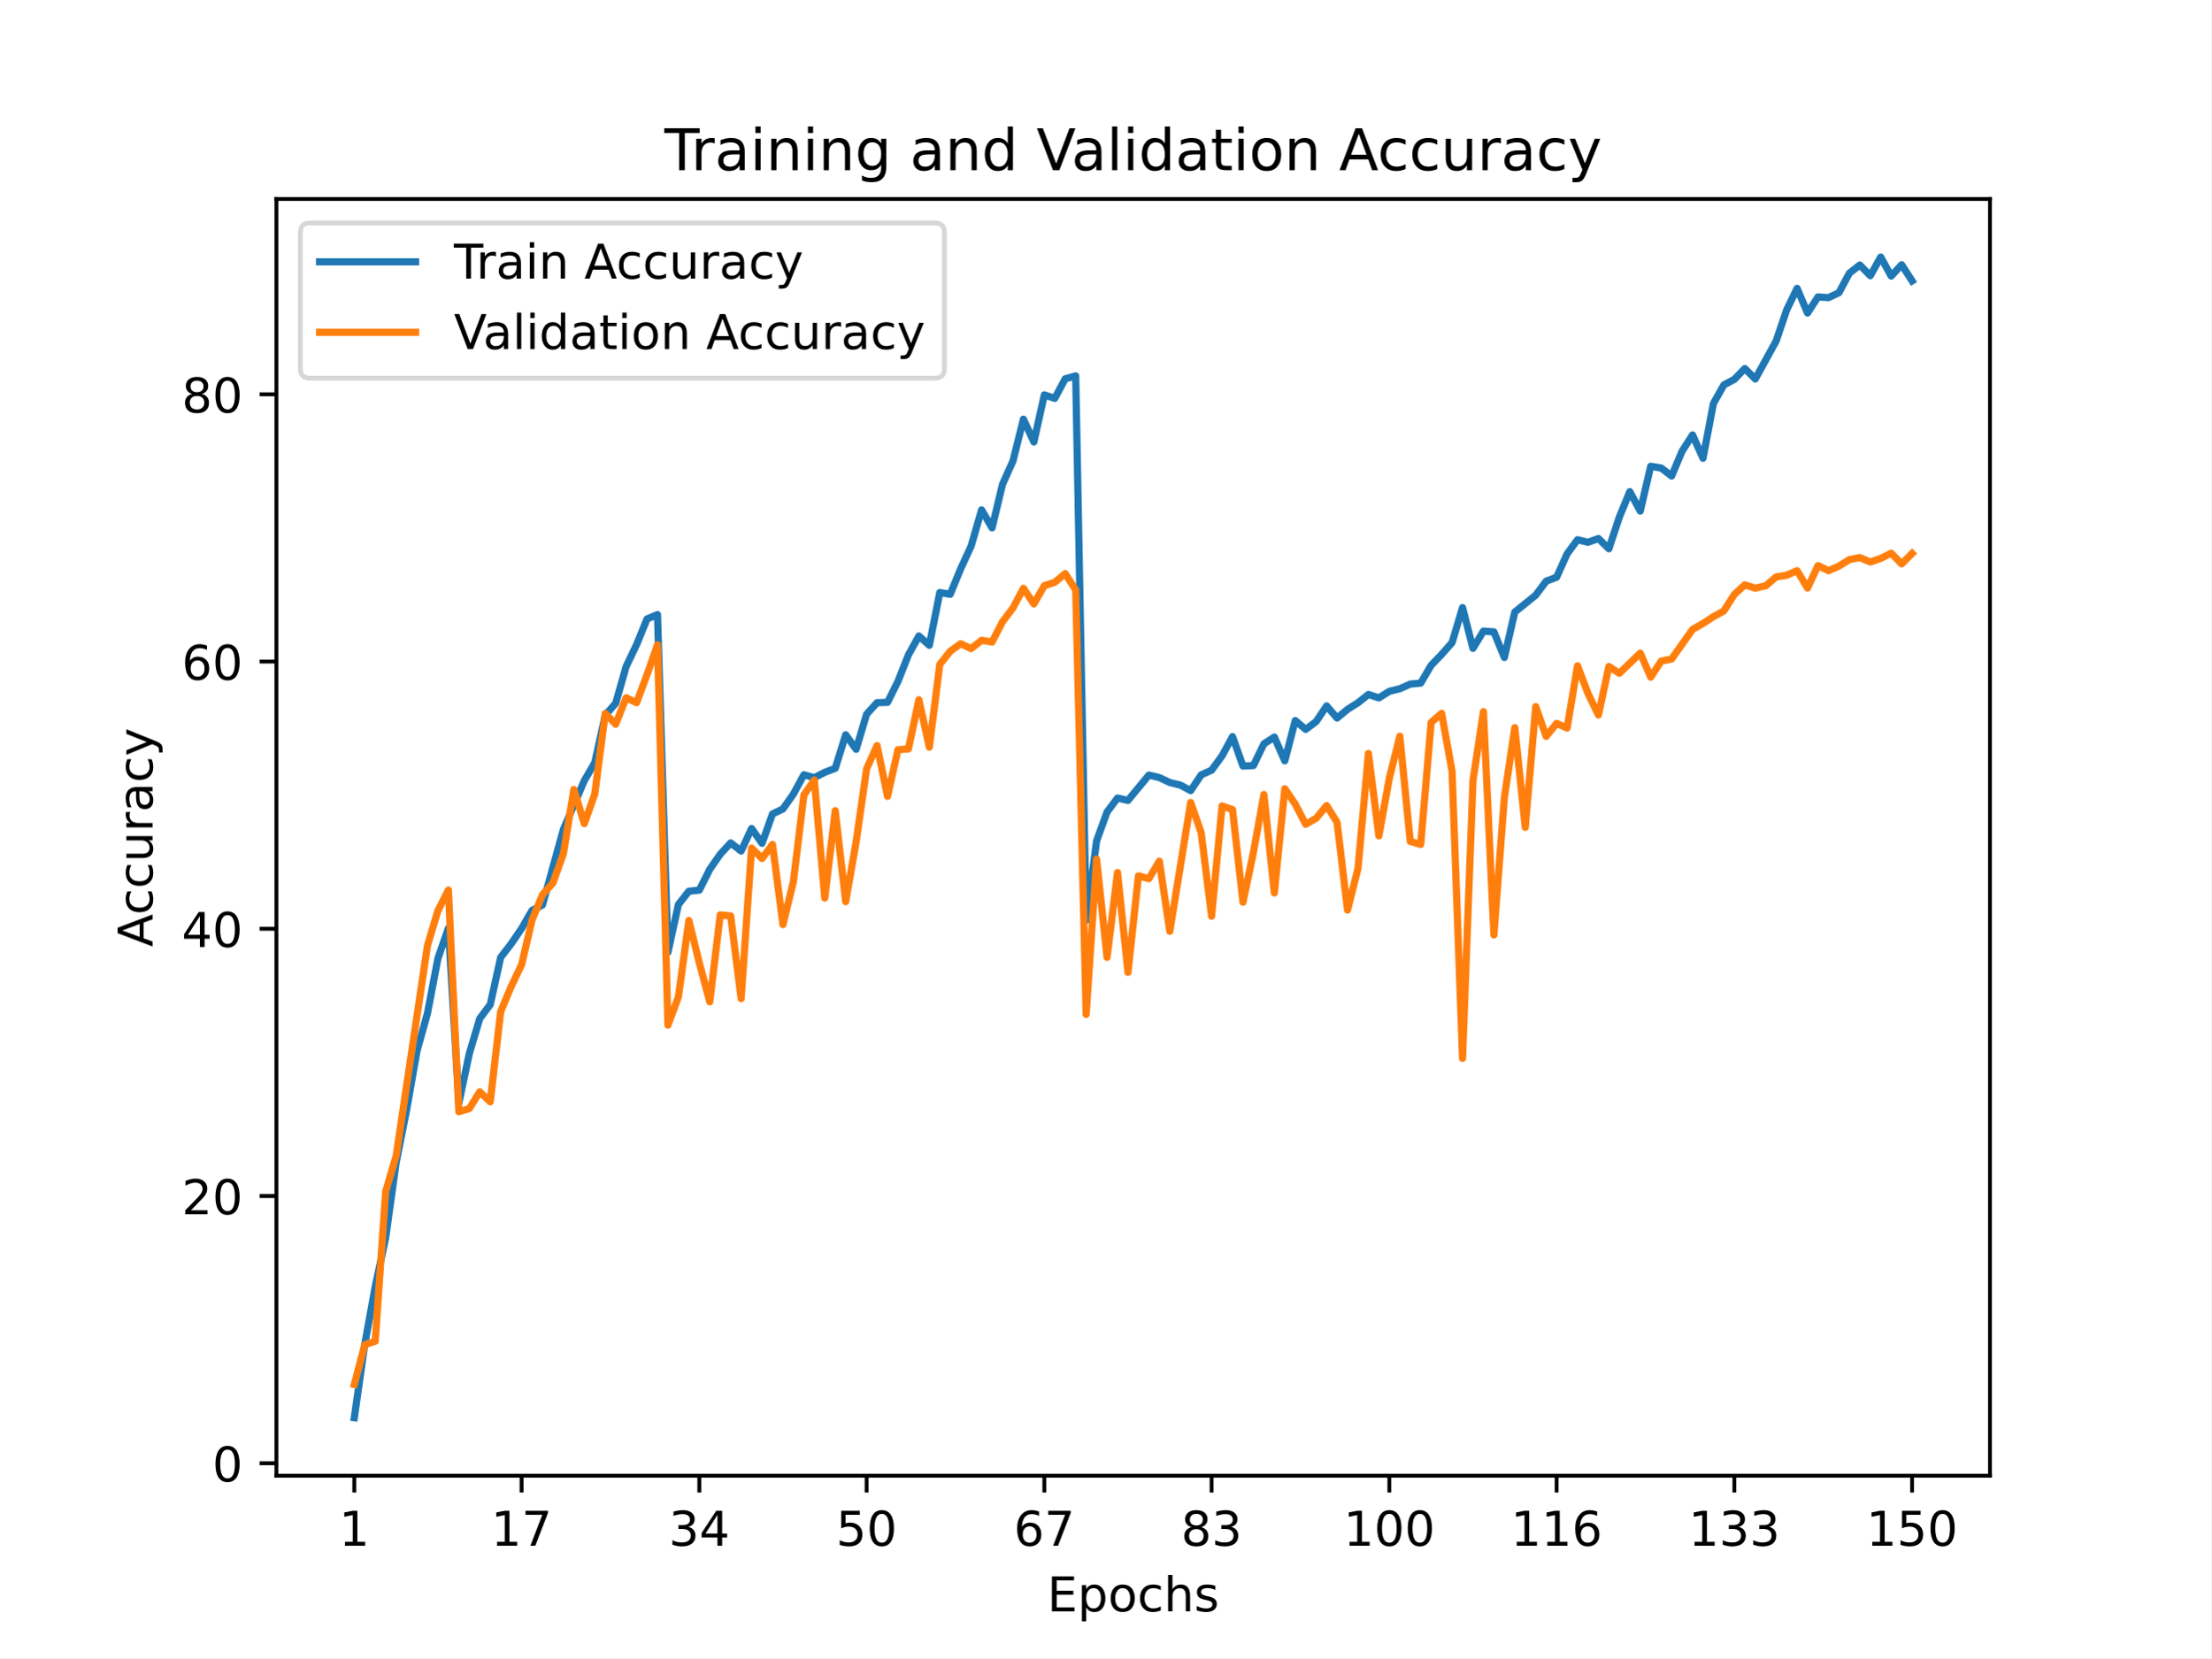
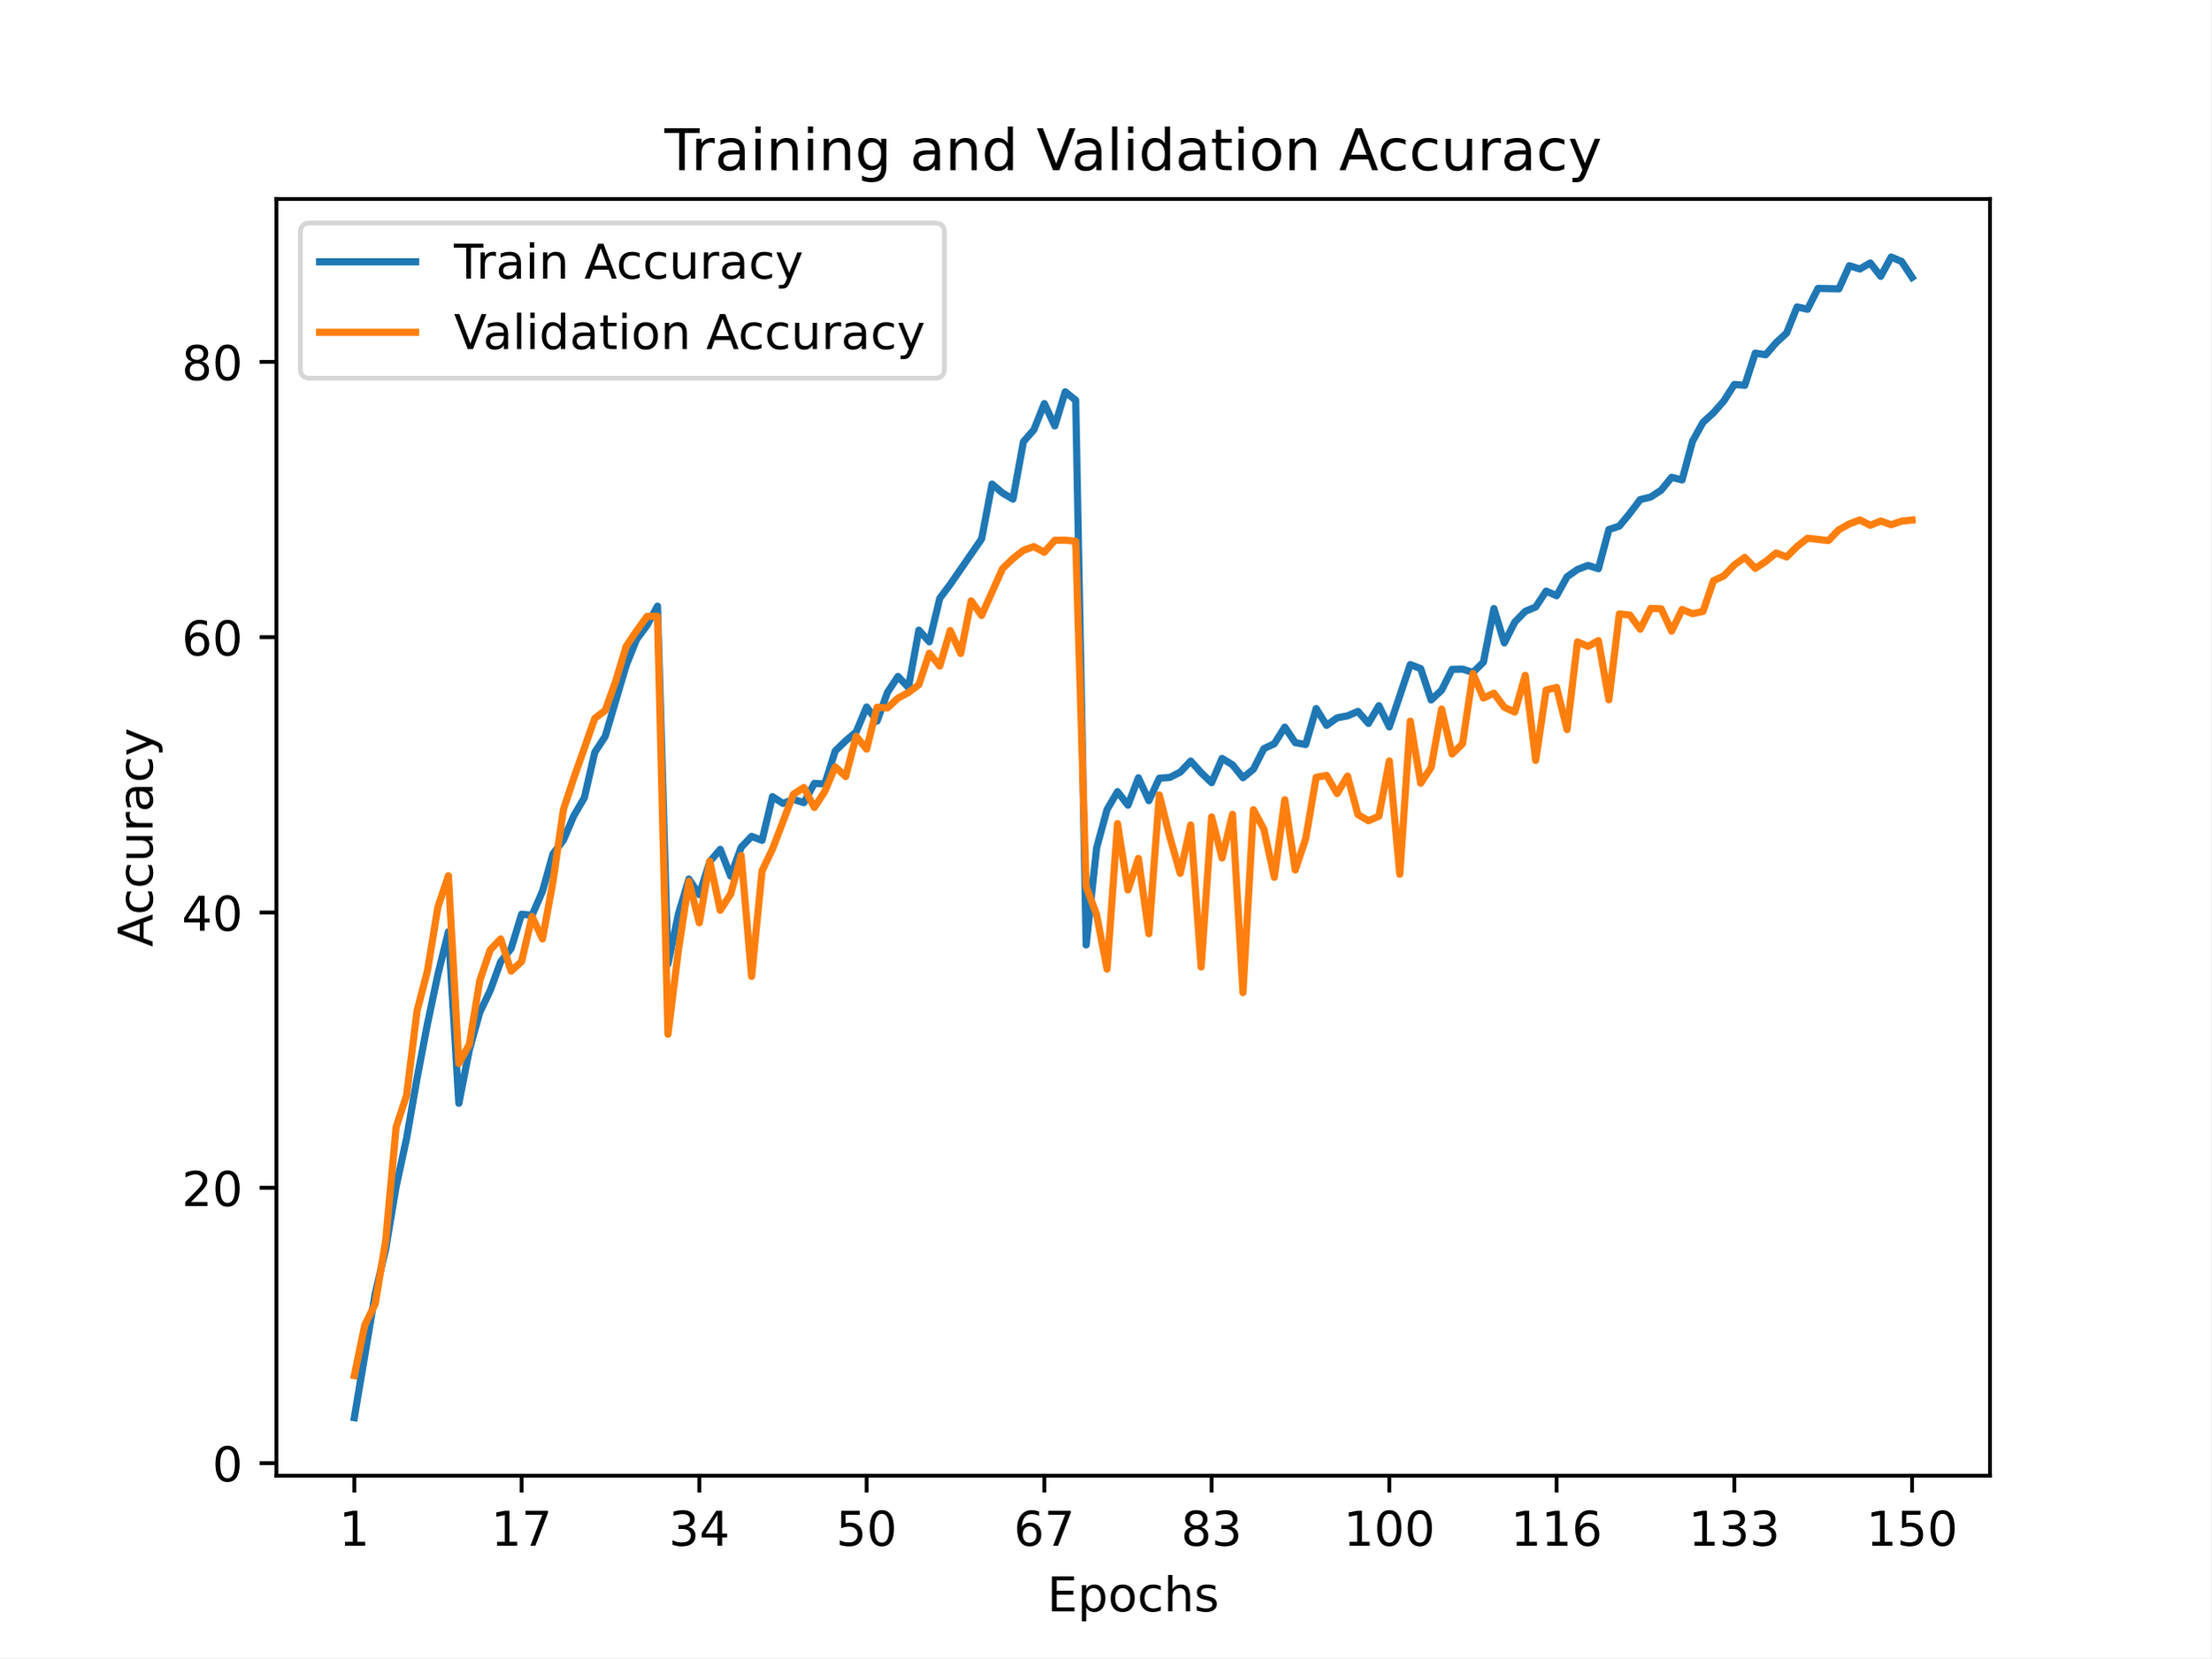
<svg xmlns="http://www.w3.org/2000/svg" xmlns:xlink="http://www.w3.org/1999/xlink" width="460.8pt" height="345.6pt" viewBox="0 0 460.8 345.6" version="1.1">
  <defs>
    <style type="text/css">*{stroke-linejoin: round; stroke-linecap: butt}</style>
  </defs>
  <g id="figure_1">
    <g id="patch_1">
      <path d="M 0 345.6  L 460.8 345.6  L 460.8 0  L 0 0  z " style="fill: #ffffff" />
    </g>
    <g id="axes_1">
      <g id="patch_2">
        <path d="M 57.6 307.584  L 414.72 307.584  L 414.72 41.472  L 57.6 41.472  z " style="fill: #ffffff" />
      </g>
      <g id="matplotlib.axis_1">
        <g id="xtick_1">
          <g id="line2d_1">
            <defs>
-               <path id="mcba96d8214" d="M 0 0  L 0 3.5  " style="stroke: #000000; stroke-width: 0.8" />
+               <path id="m0949c4ede4" d="M 0 0  L 0 3.5  " style="stroke: #000000; stroke-width: 0.8" />
            </defs>
            <g>
-               <use xlink:href="#mcba96d8214" x="73.833" y="307.584" style="stroke: #000000; stroke-width: 0.8" />
+               <use xlink:href="#m0949c4ede4" x="73.833" y="307.584" style="stroke: #000000; stroke-width: 0.8" />
            </g>
          </g>
          <g id="text_1">
            <g transform="translate(70.65148 322.1824) scale(0.1 -0.1)">
              <defs>
                <path id="DejaVuSans-31" d="M 794 531  L 1825 531  L 1825 4091  L 703 3866  L 703 4441  L 1819 4666  L 2450 4666  L 2450 531  L 3481 531  L 3481 0  L 794 0  L 794 531  z " transform="scale(0.015625)" />
              </defs>
              <use xlink:href="#DejaVuSans-31" />
            </g>
          </g>
        </g>
        <g id="xtick_2">
          <g id="line2d_2">
            <g>
-               <use xlink:href="#mcba96d8214" x="108.695" y="307.584" style="stroke: #000000; stroke-width: 0.8" />
+               <use xlink:href="#m0949c4ede4" x="108.695" y="307.584" style="stroke: #000000; stroke-width: 0.8" />
            </g>
          </g>
          <g id="text_2">
            <g transform="translate(102.3325 322.1824) scale(0.1 -0.1)">
              <defs>
                <path id="DejaVuSans-37" d="M 525 4666  L 3525 4666  L 3525 4397  L 1831 0  L 1172 0  L 2766 4134  L 525 4134  L 525 4666  z " transform="scale(0.015625)" />
              </defs>
              <use xlink:href="#DejaVuSans-31" />
              <use xlink:href="#DejaVuSans-37" x="63.623" />
            </g>
          </g>
        </g>
        <g id="xtick_3">
          <g id="line2d_3">
            <g>
-               <use xlink:href="#mcba96d8214" x="145.736" y="307.584" style="stroke: #000000; stroke-width: 0.8" />
+               <use xlink:href="#m0949c4ede4" x="145.736" y="307.584" style="stroke: #000000; stroke-width: 0.8" />
            </g>
          </g>
          <g id="text_3">
            <g transform="translate(139.3736 322.1824) scale(0.1 -0.1)">
              <defs>
                <path id="DejaVuSans-33" d="M 2597 2516  Q 3050 2419 3304 2112  Q 3559 1806 3559 1356  Q 3559 666 3084 287  Q 2609 -91 1734 -91  Q 1441 -91 1130 -33  Q 819 25 488 141  L 488 750  Q 750 597 1062 519  Q 1375 441 1716 441  Q 2309 441 2620 675  Q 2931 909 2931 1356  Q 2931 1769 2642 2001  Q 2353 2234 1838 2234  L 1294 2234  L 1294 2753  L 1863 2753  Q 2328 2753 2575 2939  Q 2822 3125 2822 3475  Q 2822 3834 2567 4026  Q 2313 4219 1838 4219  Q 1578 4219 1281 4162  Q 984 4106 628 3988  L 628 4550  Q 988 4650 1302 4700  Q 1616 4750 1894 4750  Q 2613 4750 3031 4423  Q 3450 4097 3450 3541  Q 3450 3153 3228 2886  Q 3006 2619 2597 2516  z " transform="scale(0.015625)" />
                <path id="DejaVuSans-34" d="M 2419 4116  L 825 1625  L 2419 1625  L 2419 4116  z M 2253 4666  L 3047 4666  L 3047 1625  L 3713 1625  L 3713 1100  L 3047 1100  L 3047 0  L 2419 0  L 2419 1100  L 313 1100  L 313 1709  L 2253 4666  z " transform="scale(0.015625)" />
              </defs>
              <use xlink:href="#DejaVuSans-33" />
              <use xlink:href="#DejaVuSans-34" x="63.623" />
            </g>
          </g>
        </g>
        <g id="xtick_4">
          <g id="line2d_4">
            <g>
-               <use xlink:href="#mcba96d8214" x="180.598" y="307.584" style="stroke: #000000; stroke-width: 0.8" />
+               <use xlink:href="#m0949c4ede4" x="180.598" y="307.584" style="stroke: #000000; stroke-width: 0.8" />
            </g>
          </g>
          <g id="text_4">
            <g transform="translate(174.2358 322.1824) scale(0.1 -0.1)">
              <defs>
                <path id="DejaVuSans-35" d="M 691 4666  L 3169 4666  L 3169 4134  L 1269 4134  L 1269 2991  Q 1406 3038 1543 3061  Q 1681 3084 1819 3084  Q 2600 3084 3056 2656  Q 3513 2228 3513 1497  Q 3513 744 3044 326  Q 2575 -91 1722 -91  Q 1428 -91 1123 -41  Q 819 9 494 109  L 494 744  Q 775 591 1075 516  Q 1375 441 1709 441  Q 2250 441 2565 725  Q 2881 1009 2881 1497  Q 2881 1984 2565 2268  Q 2250 2553 1709 2553  Q 1456 2553 1204 2497  Q 953 2441 691 2322  L 691 4666  z " transform="scale(0.015625)" />
                <path id="DejaVuSans-30" d="M 2034 4250  Q 1547 4250 1301 3770  Q 1056 3291 1056 2328  Q 1056 1369 1301 889  Q 1547 409 2034 409  Q 2525 409 2770 889  Q 3016 1369 3016 2328  Q 3016 3291 2770 3770  Q 2525 4250 2034 4250  z M 2034 4750  Q 2819 4750 3233 4129  Q 3647 3509 3647 2328  Q 3647 1150 3233 529  Q 2819 -91 2034 -91  Q 1250 -91 836 529  Q 422 1150 422 2328  Q 422 3509 836 4129  Q 1250 4750 2034 4750  z " transform="scale(0.015625)" />
              </defs>
              <use xlink:href="#DejaVuSans-35" />
              <use xlink:href="#DejaVuSans-30" x="63.623" />
            </g>
          </g>
        </g>
        <g id="xtick_5">
          <g id="line2d_5">
            <g>
-               <use xlink:href="#mcba96d8214" x="217.639" y="307.584" style="stroke: #000000; stroke-width: 0.8" />
+               <use xlink:href="#m0949c4ede4" x="217.639" y="307.584" style="stroke: #000000; stroke-width: 0.8" />
            </g>
          </g>
          <g id="text_5">
            <g transform="translate(211.2769 322.1824) scale(0.1 -0.1)">
              <defs>
                <path id="DejaVuSans-36" d="M 2113 2584  Q 1688 2584 1439 2293  Q 1191 2003 1191 1497  Q 1191 994 1439 701  Q 1688 409 2113 409  Q 2538 409 2786 701  Q 3034 994 3034 1497  Q 3034 2003 2786 2293  Q 2538 2584 2113 2584  z M 3366 4563  L 3366 3988  Q 3128 4100 2886 4159  Q 2644 4219 2406 4219  Q 1781 4219 1451 3797  Q 1122 3375 1075 2522  Q 1259 2794 1537 2939  Q 1816 3084 2150 3084  Q 2853 3084 3261 2657  Q 3669 2231 3669 1497  Q 3669 778 3244 343  Q 2819 -91 2113 -91  Q 1303 -91 875 529  Q 447 1150 447 2328  Q 447 3434 972 4092  Q 1497 4750 2381 4750  Q 2619 4750 2861 4703  Q 3103 4656 3366 4563  z " transform="scale(0.015625)" />
              </defs>
              <use xlink:href="#DejaVuSans-36" />
              <use xlink:href="#DejaVuSans-37" x="63.623" />
            </g>
          </g>
        </g>
        <g id="xtick_6">
          <g id="line2d_6">
            <g>
-               <use xlink:href="#mcba96d8214" x="252.502" y="307.584" style="stroke: #000000; stroke-width: 0.8" />
+               <use xlink:href="#m0949c4ede4" x="252.502" y="307.584" style="stroke: #000000; stroke-width: 0.8" />
            </g>
          </g>
          <g id="text_6">
            <g transform="translate(246.1392 322.1824) scale(0.1 -0.1)">
              <defs>
                <path id="DejaVuSans-38" d="M 2034 2216  Q 1584 2216 1326 1975  Q 1069 1734 1069 1313  Q 1069 891 1326 650  Q 1584 409 2034 409  Q 2484 409 2743 651  Q 3003 894 3003 1313  Q 3003 1734 2745 1975  Q 2488 2216 2034 2216  z M 1403 2484  Q 997 2584 770 2862  Q 544 3141 544 3541  Q 544 4100 942 4425  Q 1341 4750 2034 4750  Q 2731 4750 3128 4425  Q 3525 4100 3525 3541  Q 3525 3141 3298 2862  Q 3072 2584 2669 2484  Q 3125 2378 3379 2068  Q 3634 1759 3634 1313  Q 3634 634 3220 271  Q 2806 -91 2034 -91  Q 1263 -91 848 271  Q 434 634 434 1313  Q 434 1759 690 2068  Q 947 2378 1403 2484  z M 1172 3481  Q 1172 3119 1398 2916  Q 1625 2713 2034 2713  Q 2441 2713 2670 2916  Q 2900 3119 2900 3481  Q 2900 3844 2670 4047  Q 2441 4250 2034 4250  Q 1625 4250 1398 4047  Q 1172 3844 1172 3481  z " transform="scale(0.015625)" />
              </defs>
              <use xlink:href="#DejaVuSans-38" />
              <use xlink:href="#DejaVuSans-33" x="63.623" />
            </g>
          </g>
        </g>
        <g id="xtick_7">
          <g id="line2d_7">
            <g>
-               <use xlink:href="#mcba96d8214" x="289.543" y="307.584" style="stroke: #000000; stroke-width: 0.8" />
+               <use xlink:href="#m0949c4ede4" x="289.543" y="307.584" style="stroke: #000000; stroke-width: 0.8" />
            </g>
          </g>
          <g id="text_7">
            <g transform="translate(279.999 322.1824) scale(0.1 -0.1)">
              <use xlink:href="#DejaVuSans-31" />
              <use xlink:href="#DejaVuSans-30" x="63.623" />
              <use xlink:href="#DejaVuSans-30" x="127.246" />
            </g>
          </g>
        </g>
        <g id="xtick_8">
          <g id="line2d_8">
            <g>
-               <use xlink:href="#mcba96d8214" x="324.405" y="307.584" style="stroke: #000000; stroke-width: 0.8" />
+               <use xlink:href="#m0949c4ede4" x="324.405" y="307.584" style="stroke: #000000; stroke-width: 0.8" />
            </g>
          </g>
          <g id="text_8">
            <g transform="translate(314.8613 322.1824) scale(0.1 -0.1)">
              <use xlink:href="#DejaVuSans-31" />
              <use xlink:href="#DejaVuSans-31" x="63.623" />
              <use xlink:href="#DejaVuSans-36" x="127.246" />
            </g>
          </g>
        </g>
        <g id="xtick_9">
          <g id="line2d_9">
            <g>
-               <use xlink:href="#mcba96d8214" x="361.446" y="307.584" style="stroke: #000000; stroke-width: 0.8" />
+               <use xlink:href="#m0949c4ede4" x="361.446" y="307.584" style="stroke: #000000; stroke-width: 0.8" />
            </g>
          </g>
          <g id="text_9">
            <g transform="translate(351.9024 322.1824) scale(0.1 -0.1)">
              <use xlink:href="#DejaVuSans-31" />
              <use xlink:href="#DejaVuSans-33" x="63.623" />
              <use xlink:href="#DejaVuSans-33" x="127.246" />
            </g>
          </g>
        </g>
        <g id="xtick_10">
          <g id="line2d_10">
            <g>
-               <use xlink:href="#mcba96d8214" x="398.487" y="307.584" style="stroke: #000000; stroke-width: 0.8" />
+               <use xlink:href="#m0949c4ede4" x="398.487" y="307.584" style="stroke: #000000; stroke-width: 0.8" />
            </g>
          </g>
          <g id="text_10">
            <g transform="translate(388.9435 322.1824) scale(0.1 -0.1)">
              <use xlink:href="#DejaVuSans-31" />
              <use xlink:href="#DejaVuSans-35" x="63.623" />
              <use xlink:href="#DejaVuSans-30" x="127.246" />
            </g>
          </g>
        </g>
        <g id="text_11">
          <g transform="translate(218.2444 335.8606) scale(0.1 -0.1)">
            <defs>
              <path id="DejaVuSans-45" d="M 628 4666  L 3578 4666  L 3578 4134  L 1259 4134  L 1259 2753  L 3481 2753  L 3481 2222  L 1259 2222  L 1259 531  L 3634 531  L 3634 0  L 628 0  L 628 4666  z " transform="scale(0.015625)" />
              <path id="DejaVuSans-70" d="M 1159 525  L 1159 -1331  L 581 -1331  L 581 3500  L 1159 3500  L 1159 2969  Q 1341 3281 1617 3432  Q 1894 3584 2278 3584  Q 2916 3584 3314 3078  Q 3713 2572 3713 1747  Q 3713 922 3314 415  Q 2916 -91 2278 -91  Q 1894 -91 1617 61  Q 1341 213 1159 525  z M 3116 1747  Q 3116 2381 2855 2742  Q 2594 3103 2138 3103  Q 1681 3103 1420 2742  Q 1159 2381 1159 1747  Q 1159 1113 1420 752  Q 1681 391 2138 391  Q 2594 391 2855 752  Q 3116 1113 3116 1747  z " transform="scale(0.015625)" />
              <path id="DejaVuSans-6f" d="M 1959 3097  Q 1497 3097 1228 2736  Q 959 2375 959 1747  Q 959 1119 1226 758  Q 1494 397 1959 397  Q 2419 397 2687 759  Q 2956 1122 2956 1747  Q 2956 2369 2687 2733  Q 2419 3097 1959 3097  z M 1959 3584  Q 2709 3584 3137 3096  Q 3566 2609 3566 1747  Q 3566 888 3137 398  Q 2709 -91 1959 -91  Q 1206 -91 779 398  Q 353 888 353 1747  Q 353 2609 779 3096  Q 1206 3584 1959 3584  z " transform="scale(0.015625)" />
              <path id="DejaVuSans-63" d="M 3122 3366  L 3122 2828  Q 2878 2963 2633 3030  Q 2388 3097 2138 3097  Q 1578 3097 1268 2742  Q 959 2388 959 1747  Q 959 1106 1268 751  Q 1578 397 2138 397  Q 2388 397 2633 464  Q 2878 531 3122 666  L 3122 134  Q 2881 22 2623 -34  Q 2366 -91 2075 -91  Q 1284 -91 818 406  Q 353 903 353 1747  Q 353 2603 823 3093  Q 1294 3584 2113 3584  Q 2378 3584 2631 3529  Q 2884 3475 3122 3366  z " transform="scale(0.015625)" />
              <path id="DejaVuSans-68" d="M 3513 2113  L 3513 0  L 2938 0  L 2938 2094  Q 2938 2591 2744 2837  Q 2550 3084 2163 3084  Q 1697 3084 1428 2787  Q 1159 2491 1159 1978  L 1159 0  L 581 0  L 581 4863  L 1159 4863  L 1159 2956  Q 1366 3272 1645 3428  Q 1925 3584 2291 3584  Q 2894 3584 3203 3211  Q 3513 2838 3513 2113  z " transform="scale(0.015625)" />
              <path id="DejaVuSans-73" d="M 2834 3397  L 2834 2853  Q 2591 2978 2328 3040  Q 2066 3103 1784 3103  Q 1356 3103 1142 2972  Q 928 2841 928 2578  Q 928 2378 1081 2264  Q 1234 2150 1697 2047  L 1894 2003  Q 2506 1872 2764 1633  Q 3022 1394 3022 966  Q 3022 478 2636 193  Q 2250 -91 1575 -91  Q 1294 -91 989 -36  Q 684 19 347 128  L 347 722  Q 666 556 975 473  Q 1284 391 1588 391  Q 1994 391 2212 530  Q 2431 669 2431 922  Q 2431 1156 2273 1281  Q 2116 1406 1581 1522  L 1381 1569  Q 847 1681 609 1914  Q 372 2147 372 2553  Q 372 3047 722 3315  Q 1072 3584 1716 3584  Q 2034 3584 2315 3537  Q 2597 3491 2834 3397  z " transform="scale(0.015625)" />
            </defs>
            <use xlink:href="#DejaVuSans-45" />
            <use xlink:href="#DejaVuSans-70" x="63.184" />
            <use xlink:href="#DejaVuSans-6f" x="126.66" />
            <use xlink:href="#DejaVuSans-63" x="187.842" />
            <use xlink:href="#DejaVuSans-68" x="242.822" />
            <use xlink:href="#DejaVuSans-73" x="306.201" />
          </g>
        </g>
      </g>
      <g id="matplotlib.axis_2">
        <g id="ytick_1">
          <g id="line2d_11">
            <defs>
-               <path id="m7fd295e290" d="M 0 0  L -3.5 0  " style="stroke: #000000; stroke-width: 0.8" />
+               <path id="m1e1cb58f26" d="M 0 0  L -3.5 0  " style="stroke: #000000; stroke-width: 0.8" />
            </defs>
            <g>
-               <use xlink:href="#m7fd295e290" x="57.6" y="304.988" style="stroke: #000000; stroke-width: 0.8" />
+               <use xlink:href="#m1e1cb58f26" x="57.6" y="304.965" style="stroke: #000000; stroke-width: 0.8" />
            </g>
          </g>
          <g id="text_12">
-             <g transform="translate(44.2375 308.7871) scale(0.1 -0.1)">
+             <g transform="translate(44.2375 308.7645) scale(0.1 -0.1)">
              <use xlink:href="#DejaVuSans-30" />
            </g>
          </g>
        </g>
        <g id="ytick_2">
          <g id="line2d_12">
            <g>
-               <use xlink:href="#m7fd295e290" x="57.6" y="249.286" style="stroke: #000000; stroke-width: 0.8" />
+               <use xlink:href="#m1e1cb58f26" x="57.6" y="247.579" style="stroke: #000000; stroke-width: 0.8" />
            </g>
          </g>
          <g id="text_13">
-             <g transform="translate(37.875 253.0856) scale(0.1 -0.1)">
+             <g transform="translate(37.875 251.3784) scale(0.1 -0.1)">
              <defs>
                <path id="DejaVuSans-32" d="M 1228 531  L 3431 531  L 3431 0  L 469 0  L 469 531  Q 828 903 1448 1529  Q 2069 2156 2228 2338  Q 2531 2678 2651 2914  Q 2772 3150 2772 3378  Q 2772 3750 2511 3984  Q 2250 4219 1831 4219  Q 1534 4219 1204 4116  Q 875 4013 500 3803  L 500 4441  Q 881 4594 1212 4672  Q 1544 4750 1819 4750  Q 2544 4750 2975 4387  Q 3406 4025 3406 3419  Q 3406 3131 3298 2873  Q 3191 2616 2906 2266  Q 2828 2175 2409 1742  Q 1991 1309 1228 531  z " transform="scale(0.015625)" />
              </defs>
              <use xlink:href="#DejaVuSans-32" />
              <use xlink:href="#DejaVuSans-30" x="63.623" />
            </g>
          </g>
        </g>
        <g id="ytick_3">
          <g id="line2d_13">
            <g>
-               <use xlink:href="#m7fd295e290" x="57.6" y="193.585" style="stroke: #000000; stroke-width: 0.8" />
+               <use xlink:href="#m1e1cb58f26" x="57.6" y="190.193" style="stroke: #000000; stroke-width: 0.8" />
            </g>
          </g>
          <g id="text_14">
-             <g transform="translate(37.875 197.3841) scale(0.1 -0.1)">
+             <g transform="translate(37.875 193.9922) scale(0.1 -0.1)">
              <use xlink:href="#DejaVuSans-34" />
              <use xlink:href="#DejaVuSans-30" x="63.623" />
            </g>
          </g>
        </g>
        <g id="ytick_4">
          <g id="line2d_14">
            <g>
-               <use xlink:href="#m7fd295e290" x="57.6" y="137.883" style="stroke: #000000; stroke-width: 0.8" />
+               <use xlink:href="#m1e1cb58f26" x="57.6" y="132.807" style="stroke: #000000; stroke-width: 0.8" />
            </g>
          </g>
          <g id="text_15">
-             <g transform="translate(37.875 141.6826) scale(0.1 -0.1)">
+             <g transform="translate(37.875 136.606) scale(0.1 -0.1)">
              <use xlink:href="#DejaVuSans-36" />
              <use xlink:href="#DejaVuSans-30" x="63.623" />
            </g>
          </g>
        </g>
        <g id="ytick_5">
          <g id="line2d_15">
            <g>
-               <use xlink:href="#m7fd295e290" x="57.6" y="82.182" style="stroke: #000000; stroke-width: 0.8" />
+               <use xlink:href="#m1e1cb58f26" x="57.6" y="75.421" style="stroke: #000000; stroke-width: 0.8" />
            </g>
          </g>
          <g id="text_16">
-             <g transform="translate(37.875 85.98108) scale(0.1 -0.1)">
+             <g transform="translate(37.875 79.21987) scale(0.1 -0.1)">
              <use xlink:href="#DejaVuSans-38" />
              <use xlink:href="#DejaVuSans-30" x="63.623" />
            </g>
          </g>
        </g>
        <g id="text_17">
          <g transform="translate(31.79531 197.3561) rotate(-90) scale(0.1 -0.1)">
            <defs>
              <path id="DejaVuSans-41" d="M 2188 4044  L 1331 1722  L 3047 1722  L 2188 4044  z M 1831 4666  L 2547 4666  L 4325 0  L 3669 0  L 3244 1197  L 1141 1197  L 716 0  L 50 0  L 1831 4666  z " transform="scale(0.015625)" />
              <path id="DejaVuSans-75" d="M 544 1381  L 544 3500  L 1119 3500  L 1119 1403  Q 1119 906 1312 657  Q 1506 409 1894 409  Q 2359 409 2629 706  Q 2900 1003 2900 1516  L 2900 3500  L 3475 3500  L 3475 0  L 2900 0  L 2900 538  Q 2691 219 2414 64  Q 2138 -91 1772 -91  Q 1169 -91 856 284  Q 544 659 544 1381  z M 1991 3584  L 1991 3584  z " transform="scale(0.015625)" />
              <path id="DejaVuSans-72" d="M 2631 2963  Q 2534 3019 2420 3045  Q 2306 3072 2169 3072  Q 1681 3072 1420 2755  Q 1159 2438 1159 1844  L 1159 0  L 581 0  L 581 3500  L 1159 3500  L 1159 2956  Q 1341 3275 1631 3429  Q 1922 3584 2338 3584  Q 2397 3584 2469 3576  Q 2541 3569 2628 3553  L 2631 2963  z " transform="scale(0.015625)" />
              <path id="DejaVuSans-61" d="M 2194 1759  Q 1497 1759 1228 1600  Q 959 1441 959 1056  Q 959 750 1161 570  Q 1363 391 1709 391  Q 2188 391 2477 730  Q 2766 1069 2766 1631  L 2766 1759  L 2194 1759  z M 3341 1997  L 3341 0  L 2766 0  L 2766 531  Q 2569 213 2275 61  Q 1981 -91 1556 -91  Q 1019 -91 701 211  Q 384 513 384 1019  Q 384 1609 779 1909  Q 1175 2209 1959 2209  L 2766 2209  L 2766 2266  Q 2766 2663 2505 2880  Q 2244 3097 1772 3097  Q 1472 3097 1187 3025  Q 903 2953 641 2809  L 641 3341  Q 956 3463 1253 3523  Q 1550 3584 1831 3584  Q 2591 3584 2966 3190  Q 3341 2797 3341 1997  z " transform="scale(0.015625)" />
              <path id="DejaVuSans-79" d="M 2059 -325  Q 1816 -950 1584 -1140  Q 1353 -1331 966 -1331  L 506 -1331  L 506 -850  L 844 -850  Q 1081 -850 1212 -737  Q 1344 -625 1503 -206  L 1606 56  L 191 3500  L 800 3500  L 1894 763  L 2988 3500  L 3597 3500  L 2059 -325  z " transform="scale(0.015625)" />
            </defs>
            <use xlink:href="#DejaVuSans-41" />
            <use xlink:href="#DejaVuSans-63" x="66.658" />
            <use xlink:href="#DejaVuSans-63" x="121.639" />
            <use xlink:href="#DejaVuSans-75" x="176.619" />
            <use xlink:href="#DejaVuSans-72" x="239.998" />
            <use xlink:href="#DejaVuSans-61" x="281.111" />
            <use xlink:href="#DejaVuSans-63" x="342.391" />
            <use xlink:href="#DejaVuSans-79" x="397.371" />
          </g>
        </g>
      </g>
      <g id="line2d_16">
-         <path d="M 73.833 295.488  L 76.012 280.206  L 78.191 268.186  L 80.369 257.981  L 82.548 242.315  L 84.727 231.37  L 86.906 219.015  L 89.085 211.181  L 91.264 199.757  L 93.443 193.468  L 95.622 229.877  L 97.801 219.6  L 99.979 212.292  L 102.158 209.399  L 104.337 199.551  L 106.516 196.729  L 108.695 193.535  L 110.874 189.755  L 113.053 188.619  L 117.411 172.869  L 121.768 162.712  L 123.947 158.966  L 126.126 149.074  L 128.305 146.59  L 130.484 138.928  L 132.663 134.363  L 134.842 129.005  L 137.021 128.094  L 139.199 198.462  L 141.378 188.533  L 143.557 185.759  L 145.736 185.536  L 147.915 181.189  L 150.094 178.05  L 152.273 175.688  L 154.452 177.381  L 156.631 172.686  L 158.809 175.774  L 160.988 169.653  L 163.167 168.603  L 165.346 165.503  L 167.525 161.49  L 169.704 162.086  L 171.883 160.974  L 174.062 160.147  L 176.241 153.146  L 178.419 156.17  L 180.598 148.859  L 182.777 146.461  L 184.956 146.395  L 187.135 142.011  L 189.314 136.496  L 191.493 132.558  L 193.672 134.497  L 195.851 123.504  L 198.029 123.855  L 200.208 118.538  L 202.387 113.812  L 204.566 106.267  L 206.745 110.021  L 208.924 100.95  L 211.103 96.082  L 213.282 87.368  L 215.461 92.116  L 217.639 82.304  L 219.818 83.026  L 221.997 78.951  L 224.176 78.344  L 226.355 191.802  L 228.534 175.259  L 230.713 169.241  L 232.892 166.341  L 235.071 166.826  L 239.428 161.551  L 241.607 162.066  L 243.786 163.099  L 245.965 163.631  L 248.144 164.787  L 250.323 161.52  L 252.502 160.526  L 254.681 157.535  L 256.859 153.533  L 259.038 159.674  L 261.217 159.565  L 263.396 155.053  L 265.575 153.622  L 267.754 158.588  L 269.933 150.188  L 272.112 152.023  L 274.291 150.397  L 276.469 147.133  L 278.648 149.659  L 280.827 147.851  L 283.006 146.475  L 285.185 144.74  L 287.364 145.462  L 289.543 144.091  L 291.722 143.554  L 293.901 142.585  L 296.079 142.381  L 298.258 138.672  L 300.437 136.402  L 302.616 133.942  L 304.795 126.643  L 306.974 135.137  L 309.153 131.539  L 311.332 131.698  L 313.511 137.039  L 315.689 127.567  L 320.047 124.055  L 322.226 121.134  L 324.405 120.304  L 326.584 115.452  L 328.763 112.489  L 330.942 113.021  L 333.121 112.244  L 335.299 114.377  L 337.478 107.777  L 339.657 102.471  L 341.836 106.521  L 344.015 97.179  L 346.194 97.547  L 348.373 99.218  L 350.552 94.038  L 352.731 90.651  L 354.909 95.522  L 357.088 84.079  L 359.267 80.221  L 361.446 79.065  L 363.625 76.809  L 365.804 78.996  L 370.162 71.058  L 372.341 64.616  L 374.519 60.105  L 376.698 65.24  L 378.877 61.881  L 381.056 62.04  L 383.235 61.01  L 385.414 56.938  L 387.593 55.233  L 389.772 57.464  L 391.951 53.568  L 394.129 57.548  L 396.308 55.181  L 398.487 58.545  L 398.487 58.545  " clip-path="url(#p3bc4aa1abd)" style="fill: none; stroke: #1f77b4; stroke-width: 1.5; stroke-linecap: square" />
+         <path d="M 73.833 295.488  L 78.191 269.615  L 80.369 260.359  L 82.548 247.327  L 84.727 237.258  L 86.906 224.76  L 89.085 213.377  L 91.264 203.053  L 93.443 194.216  L 95.622 229.964  L 97.801 218.846  L 99.979 211.01  L 102.158 206.453  L 104.337 200.462  L 106.516 197.685  L 108.695 190.555  L 110.874 190.775  L 113.053 185.763  L 115.232 177.978  L 117.411 175.118  L 119.589 170.01  L 121.768 166.292  L 123.947 156.803  L 126.126 153.472  L 130.484 138.698  L 132.663 133.275  L 134.842 130.325  L 137.021 126.337  L 139.199 200.927  L 141.378 190.511  L 143.557 183.223  L 145.736 186.48  L 147.915 179.594  L 150.094 177.029  L 152.273 182.609  L 154.452 176.607  L 156.631 174.329  L 158.809 175.155  L 160.988 166.039  L 163.167 167.459  L 165.346 166.61  L 167.525 167.296  L 169.704 163.287  L 171.883 163.405  L 174.062 156.525  L 176.241 154.413  L 178.419 152.559  L 180.598 147.36  L 182.777 150.312  L 184.956 144.301  L 187.135 140.984  L 189.314 143.286  L 191.493 131.338  L 193.672 133.768  L 195.851 124.698  L 198.029 121.8  L 204.566 112.326  L 206.745 100.892  L 208.924 102.754  L 211.103 104.033  L 213.282 92.068  L 215.461 89.572  L 217.639 84.118  L 219.818 88.777  L 221.997 81.661  L 224.176 83.423  L 226.355 196.956  L 228.534 176.733  L 230.713 168.739  L 232.892 165.006  L 235.071 167.827  L 237.249 162.111  L 239.428 166.883  L 241.607 162.2  L 243.786 162.042  L 245.965 160.938  L 248.144 158.625  L 250.323 161.061  L 252.502 163.133  L 254.681 158.08  L 256.859 159.411  L 259.038 162.102  L 261.217 160.329  L 263.396 156.037  L 265.575 155.012  L 267.754 151.552  L 269.933 154.794  L 272.112 155.176  L 274.291 147.69  L 276.469 151.188  L 278.648 149.618  L 280.827 149.208  L 283.006 148.27  L 285.185 150.777  L 287.364 147.087  L 289.543 151.509  L 293.901 138.517  L 296.079 139.352  L 298.258 145.894  L 300.437 143.851  L 302.616 139.507  L 304.795 139.455  L 306.974 140.155  L 309.153 138.012  L 311.332 126.842  L 313.511 133.995  L 315.689 129.662  L 317.868 127.418  L 320.047 126.509  L 322.226 123.195  L 324.405 124.17  L 326.584 120.205  L 328.763 118.684  L 330.942 117.849  L 333.121 118.521  L 335.299 110.372  L 337.478 109.649  L 339.657 107  L 341.836 104.117  L 344.015 103.594  L 346.194 102.16  L 348.373 99.48  L 350.552 100.034  L 352.731 91.959  L 354.909 88.031  L 357.088 86.037  L 359.267 83.555  L 361.446 80.129  L 363.625 80.307  L 365.804 73.599  L 367.983 73.934  L 370.162 71.412  L 372.341 69.404  L 374.519 63.964  L 376.698 64.451  L 378.877 60.113  L 383.235 60.205  L 385.414 55.384  L 387.593 56.061  L 389.772 54.808  L 391.951 57.591  L 394.129 53.568  L 396.308 54.509  L 398.487 57.809  L 398.487 57.809  " clip-path="url(#pde2c74b441)" style="fill: none; stroke: #1f77b4; stroke-width: 1.5; stroke-linecap: square" />
      </g>
      <g id="line2d_17">
-         <path d="M 73.833 288.584  L 76.012 280.284  L 78.191 279.56  L 80.369 248.367  L 82.548 240.959  L 89.085 197.066  L 91.264 189.797  L 93.443 185.508  L 95.622 231.713  L 97.801 231.072  L 99.979 227.563  L 102.158 229.652  L 104.337 210.852  L 106.516 205.644  L 108.695 201.077  L 110.874 191.775  L 113.053 186.483  L 115.232 184.032  L 117.411 177.933  L 119.589 164.537  L 121.768 171.666  L 123.947 165.511  L 126.126 148.717  L 128.305 150.945  L 130.484 145.431  L 132.663 146.461  L 134.842 140.613  L 137.021 134.402  L 139.199 213.665  L 141.378 207.789  L 143.557 191.858  L 145.736 200.687  L 147.915 208.819  L 150.094 190.688  L 152.273 190.911  L 154.452 208.151  L 156.631 176.763  L 158.809 178.935  L 160.988 176.011  L 163.167 192.722  L 165.346 183.726  L 167.525 165.706  L 169.704 162.587  L 171.883 187.179  L 174.062 168.965  L 176.241 187.931  L 178.419 175.454  L 180.598 160.248  L 182.777 155.401  L 184.956 165.985  L 187.135 156.265  L 189.314 156.098  L 191.493 145.849  L 193.672 155.736  L 195.851 138.496  L 198.029 135.739  L 200.208 134.179  L 202.387 135.182  L 204.566 133.455  L 206.745 133.817  L 208.924 129.584  L 211.103 126.715  L 213.282 122.621  L 215.461 125.88  L 217.639 122.064  L 219.818 121.368  L 221.997 119.558  L 224.176 122.955  L 226.355 211.437  L 228.534 179.075  L 230.713 199.545  L 232.892 181.86  L 235.071 202.664  L 237.249 182.556  L 239.428 183.141  L 241.607 179.492  L 243.786 194.114  L 248.144 167.266  L 250.323 173.532  L 252.502 190.967  L 254.681 167.99  L 256.859 168.742  L 259.038 188.043  L 261.217 177.654  L 263.396 165.595  L 265.575 186.121  L 267.754 164.397  L 269.933 167.6  L 272.112 171.806  L 274.291 170.552  L 276.469 167.906  L 278.648 171.388  L 280.827 189.686  L 283.006 181.024  L 285.185 157.045  L 287.364 174.229  L 289.543 162.197  L 291.722 153.452  L 293.901 175.37  L 296.079 176.011  L 298.258 150.583  L 300.437 148.662  L 302.616 160.777  L 304.795 220.6  L 306.974 162.671  L 309.153 148.327  L 311.332 194.866  L 313.511 166.263  L 315.689 151.669  L 317.868 172.446  L 320.047 147.269  L 322.226 153.48  L 324.405 150.778  L 326.584 151.753  L 328.763 138.775  L 330.942 144.54  L 333.121 149.024  L 335.299 138.914  L 337.478 140.334  L 341.836 136.129  L 344.015 141.142  L 346.194 137.8  L 348.373 137.354  L 352.731 131.199  L 354.909 129.946  L 357.088 128.526  L 359.267 127.328  L 361.446 123.902  L 363.625 121.897  L 365.804 122.593  L 367.983 122.092  L 370.162 120.254  L 372.341 119.892  L 374.519 118.945  L 376.698 122.565  L 378.877 117.887  L 381.056 118.945  L 383.235 117.998  L 385.414 116.633  L 387.593 116.215  L 389.772 117.135  L 391.951 116.383  L 394.129 115.296  L 396.308 117.524  L 398.487 115.352  L 398.487 115.352  " clip-path="url(#p3bc4aa1abd)" style="fill: none; stroke: #ff7f0e; stroke-width: 1.5; stroke-linecap: square" />
+         <path d="M 73.833 286.717  L 76.012 276.215  L 78.191 271.767  L 80.369 258.626  L 82.548 234.926  L 84.727 228.297  L 86.906 210.709  L 89.085 202.33  L 91.264 189.017  L 93.443 182.532  L 95.622 221.669  L 97.801 217.681  L 99.979 204.396  L 102.158 197.969  L 104.337 195.702  L 106.516 202.416  L 108.695 200.408  L 110.874 191.025  L 113.053 195.702  L 115.232 183.794  L 117.411 168.731  L 119.589 162.131  L 123.947 149.736  L 126.126 148.072  L 128.305 141.989  L 130.484 134.729  L 132.663 131.487  L 134.842 128.474  L 137.021 128.445  L 139.199 215.558  L 141.378 198.055  L 143.557 183.68  L 145.736 192.345  L 147.915 179.49  L 150.094 189.734  L 152.273 186.348  L 154.452 178.314  L 156.631 203.507  L 158.809 181.528  L 160.988 176.965  L 165.346 165.546  L 167.525 164.14  L 169.704 168.3  L 171.883 164.972  L 174.062 159.836  L 176.241 161.844  L 178.419 153.466  L 180.598 156.134  L 182.777 147.412  L 184.956 147.555  L 187.135 145.518  L 189.314 144.341  L 191.493 142.706  L 193.672 136.135  L 195.851 138.832  L 198.029 131.43  L 200.208 136.193  L 202.387 125.232  L 204.566 128.273  L 208.924 118.518  L 211.103 116.423  L 213.282 114.701  L 215.461 113.927  L 217.639 115.103  L 219.818 112.607  L 221.997 112.578  L 224.176 112.808  L 226.355 184.799  L 228.534 190.623  L 230.713 201.986  L 232.892 171.657  L 235.071 185.487  L 237.249 178.917  L 239.428 194.612  L 241.607 165.689  L 243.786 174.412  L 245.965 182.044  L 248.144 171.944  L 250.323 201.555  L 252.502 170.28  L 254.681 178.831  L 256.859 169.735  L 259.038 206.892  L 261.217 168.759  L 263.396 172.834  L 265.575 182.848  L 267.754 166.693  L 269.933 181.327  L 272.112 174.813  L 274.291 162.016  L 276.469 161.615  L 278.648 165.402  L 280.827 161.758  L 283.006 169.792  L 285.185 171.055  L 287.364 170.137  L 289.543 158.602  L 291.722 182.216  L 293.901 150.31  L 296.079 163.25  L 298.258 159.95  L 300.437 147.785  L 302.616 157.167  L 304.795 155.015  L 306.974 140.382  L 309.153 145.489  L 311.332 144.485  L 313.511 147.412  L 315.689 148.416  L 317.868 140.755  L 320.047 158.487  L 322.226 143.825  L 324.405 143.28  L 326.584 152.06  L 328.763 133.782  L 330.942 134.729  L 333.121 133.524  L 335.299 145.862  L 337.478 127.958  L 339.657 128.187  L 341.836 131.143  L 344.015 126.81  L 346.194 126.896  L 348.373 131.544  L 350.552 127.04  L 352.731 127.9  L 354.909 127.441  L 357.088 121.043  L 359.267 120.01  L 361.446 117.743  L 363.625 116.165  L 365.804 118.46  L 367.983 117.026  L 370.162 115.247  L 372.341 116.079  L 374.519 113.898  L 376.698 112.176  L 381.056 112.664  L 383.235 110.398  L 385.414 109.192  L 387.593 108.36  L 389.772 109.479  L 391.951 108.59  L 394.129 109.365  L 396.308 108.619  L 398.487 108.389  L 398.487 108.389  " clip-path="url(#pde2c74b441)" style="fill: none; stroke: #ff7f0e; stroke-width: 1.5; stroke-linecap: square" />
      </g>
      <g id="patch_3">
        <path d="M 57.6 307.584  L 57.6 41.472  " style="fill: none; stroke: #000000; stroke-width: 0.8; stroke-linejoin: miter; stroke-linecap: square" />
      </g>
      <g id="patch_4">
        <path d="M 414.72 307.584  L 414.72 41.472  " style="fill: none; stroke: #000000; stroke-width: 0.8; stroke-linejoin: miter; stroke-linecap: square" />
      </g>
      <g id="patch_5">
        <path d="M 57.6 307.584  L 414.72 307.584  " style="fill: none; stroke: #000000; stroke-width: 0.8; stroke-linejoin: miter; stroke-linecap: square" />
      </g>
      <g id="patch_6">
        <path d="M 57.6 41.472  L 414.72 41.472  " style="fill: none; stroke: #000000; stroke-width: 0.8; stroke-linejoin: miter; stroke-linecap: square" />
      </g>
      <g id="text_18">
        <g transform="translate(138.4575 35.472) scale(0.12 -0.12)">
          <defs>
            <path id="DejaVuSans-54" d="M -19 4666  L 3928 4666  L 3928 4134  L 2272 4134  L 2272 0  L 1638 0  L 1638 4134  L -19 4134  L -19 4666  z " transform="scale(0.015625)" />
            <path id="DejaVuSans-69" d="M 603 3500  L 1178 3500  L 1178 0  L 603 0  L 603 3500  z M 603 4863  L 1178 4863  L 1178 4134  L 603 4134  L 603 4863  z " transform="scale(0.015625)" />
            <path id="DejaVuSans-6e" d="M 3513 2113  L 3513 0  L 2938 0  L 2938 2094  Q 2938 2591 2744 2837  Q 2550 3084 2163 3084  Q 1697 3084 1428 2787  Q 1159 2491 1159 1978  L 1159 0  L 581 0  L 581 3500  L 1159 3500  L 1159 2956  Q 1366 3272 1645 3428  Q 1925 3584 2291 3584  Q 2894 3584 3203 3211  Q 3513 2838 3513 2113  z " transform="scale(0.015625)" />
            <path id="DejaVuSans-67" d="M 2906 1791  Q 2906 2416 2648 2759  Q 2391 3103 1925 3103  Q 1463 3103 1205 2759  Q 947 2416 947 1791  Q 947 1169 1205 825  Q 1463 481 1925 481  Q 2391 481 2648 825  Q 2906 1169 2906 1791  z M 3481 434  Q 3481 -459 3084 -895  Q 2688 -1331 1869 -1331  Q 1566 -1331 1297 -1286  Q 1028 -1241 775 -1147  L 775 -588  Q 1028 -725 1275 -790  Q 1522 -856 1778 -856  Q 2344 -856 2625 -561  Q 2906 -266 2906 331  L 2906 616  Q 2728 306 2450 153  Q 2172 0 1784 0  Q 1141 0 747 490  Q 353 981 353 1791  Q 353 2603 747 3093  Q 1141 3584 1784 3584  Q 2172 3584 2450 3431  Q 2728 3278 2906 2969  L 2906 3500  L 3481 3500  L 3481 434  z " transform="scale(0.015625)" />
            <path id="DejaVuSans-20" transform="scale(0.015625)" />
            <path id="DejaVuSans-64" d="M 2906 2969  L 2906 4863  L 3481 4863  L 3481 0  L 2906 0  L 2906 525  Q 2725 213 2448 61  Q 2172 -91 1784 -91  Q 1150 -91 751 415  Q 353 922 353 1747  Q 353 2572 751 3078  Q 1150 3584 1784 3584  Q 2172 3584 2448 3432  Q 2725 3281 2906 2969  z M 947 1747  Q 947 1113 1208 752  Q 1469 391 1925 391  Q 2381 391 2643 752  Q 2906 1113 2906 1747  Q 2906 2381 2643 2742  Q 2381 3103 1925 3103  Q 1469 3103 1208 2742  Q 947 2381 947 1747  z " transform="scale(0.015625)" />
            <path id="DejaVuSans-56" d="M 1831 0  L 50 4666  L 709 4666  L 2188 738  L 3669 4666  L 4325 4666  L 2547 0  L 1831 0  z " transform="scale(0.015625)" />
            <path id="DejaVuSans-6c" d="M 603 4863  L 1178 4863  L 1178 0  L 603 0  L 603 4863  z " transform="scale(0.015625)" />
            <path id="DejaVuSans-74" d="M 1172 4494  L 1172 3500  L 2356 3500  L 2356 3053  L 1172 3053  L 1172 1153  Q 1172 725 1289 603  Q 1406 481 1766 481  L 2356 481  L 2356 0  L 1766 0  Q 1100 0 847 248  Q 594 497 594 1153  L 594 3053  L 172 3053  L 172 3500  L 594 3500  L 594 4494  L 1172 4494  z " transform="scale(0.015625)" />
          </defs>
          <use xlink:href="#DejaVuSans-54" />
          <use xlink:href="#DejaVuSans-72" x="46.334" />
          <use xlink:href="#DejaVuSans-61" x="87.447" />
          <use xlink:href="#DejaVuSans-69" x="148.727" />
          <use xlink:href="#DejaVuSans-6e" x="176.51" />
          <use xlink:href="#DejaVuSans-69" x="239.889" />
          <use xlink:href="#DejaVuSans-6e" x="267.672" />
          <use xlink:href="#DejaVuSans-67" x="331.051" />
          <use xlink:href="#DejaVuSans-20" x="394.527" />
          <use xlink:href="#DejaVuSans-61" x="426.314" />
          <use xlink:href="#DejaVuSans-6e" x="487.594" />
          <use xlink:href="#DejaVuSans-64" x="550.973" />
          <use xlink:href="#DejaVuSans-20" x="614.449" />
          <use xlink:href="#DejaVuSans-56" x="646.236" />
          <use xlink:href="#DejaVuSans-61" x="706.895" />
          <use xlink:href="#DejaVuSans-6c" x="768.174" />
          <use xlink:href="#DejaVuSans-69" x="795.957" />
          <use xlink:href="#DejaVuSans-64" x="823.74" />
          <use xlink:href="#DejaVuSans-61" x="887.217" />
          <use xlink:href="#DejaVuSans-74" x="948.496" />
          <use xlink:href="#DejaVuSans-69" x="987.705" />
          <use xlink:href="#DejaVuSans-6f" x="1015.488" />
          <use xlink:href="#DejaVuSans-6e" x="1076.67" />
          <use xlink:href="#DejaVuSans-20" x="1140.049" />
          <use xlink:href="#DejaVuSans-41" x="1171.836" />
          <use xlink:href="#DejaVuSans-63" x="1238.494" />
          <use xlink:href="#DejaVuSans-63" x="1293.475" />
          <use xlink:href="#DejaVuSans-75" x="1348.455" />
          <use xlink:href="#DejaVuSans-72" x="1411.834" />
          <use xlink:href="#DejaVuSans-61" x="1452.947" />
          <use xlink:href="#DejaVuSans-63" x="1514.227" />
          <use xlink:href="#DejaVuSans-79" x="1569.207" />
        </g>
      </g>
      <g id="legend_1">
        <g id="patch_7">
          <path d="M 64.6 78.828  L 194.816 78.828  Q 196.816 78.828 196.816 76.828  L 196.816 48.472  Q 196.816 46.472 194.816 46.472  L 64.6 46.472  Q 62.6 46.472 62.6 48.472  L 62.6 76.828  Q 62.6 78.828 64.6 78.828  z " style="fill: #ffffff; opacity: 0.8; stroke: #cccccc; stroke-linejoin: miter" />
        </g>
        <g id="line2d_18">
          <path d="M 66.6 54.57  L 76.6 54.57  L 86.6 54.57  " style="fill: none; stroke: #1f77b4; stroke-width: 1.5; stroke-linecap: square" />
        </g>
        <g id="text_19">
          <g transform="translate(94.6 58.07044) scale(0.1 -0.1)">
            <use xlink:href="#DejaVuSans-54" />
            <use xlink:href="#DejaVuSans-72" x="46.334" />
            <use xlink:href="#DejaVuSans-61" x="87.447" />
            <use xlink:href="#DejaVuSans-69" x="148.727" />
            <use xlink:href="#DejaVuSans-6e" x="176.51" />
            <use xlink:href="#DejaVuSans-20" x="239.889" />
            <use xlink:href="#DejaVuSans-41" x="271.676" />
            <use xlink:href="#DejaVuSans-63" x="338.334" />
            <use xlink:href="#DejaVuSans-63" x="393.314" />
            <use xlink:href="#DejaVuSans-75" x="448.295" />
            <use xlink:href="#DejaVuSans-72" x="511.674" />
            <use xlink:href="#DejaVuSans-61" x="552.787" />
            <use xlink:href="#DejaVuSans-63" x="614.066" />
            <use xlink:href="#DejaVuSans-79" x="669.047" />
          </g>
        </g>
        <g id="line2d_19">
          <path d="M 66.6 69.249  L 76.6 69.249  L 86.6 69.249  " style="fill: none; stroke: #ff7f0e; stroke-width: 1.5; stroke-linecap: square" />
        </g>
        <g id="text_20">
          <g transform="translate(94.6 72.74856) scale(0.1 -0.1)">
            <use xlink:href="#DejaVuSans-56" />
            <use xlink:href="#DejaVuSans-61" x="60.658" />
            <use xlink:href="#DejaVuSans-6c" x="121.938" />
            <use xlink:href="#DejaVuSans-69" x="149.721" />
            <use xlink:href="#DejaVuSans-64" x="177.504" />
            <use xlink:href="#DejaVuSans-61" x="240.98" />
            <use xlink:href="#DejaVuSans-74" x="302.26" />
            <use xlink:href="#DejaVuSans-69" x="341.469" />
            <use xlink:href="#DejaVuSans-6f" x="369.252" />
            <use xlink:href="#DejaVuSans-6e" x="430.434" />
            <use xlink:href="#DejaVuSans-20" x="493.812" />
            <use xlink:href="#DejaVuSans-41" x="525.6" />
            <use xlink:href="#DejaVuSans-63" x="592.258" />
            <use xlink:href="#DejaVuSans-63" x="647.238" />
            <use xlink:href="#DejaVuSans-75" x="702.219" />
            <use xlink:href="#DejaVuSans-72" x="765.598" />
            <use xlink:href="#DejaVuSans-61" x="806.711" />
            <use xlink:href="#DejaVuSans-63" x="867.99" />
            <use xlink:href="#DejaVuSans-79" x="922.971" />
          </g>
        </g>
      </g>
    </g>
  </g>
  <defs>
-     <clipPath id="p3bc4aa1abd">
+     <clipPath id="pde2c74b441">
      <rect x="57.6" y="41.472" width="357.12" height="266.112" />
    </clipPath>
  </defs>
</svg>
